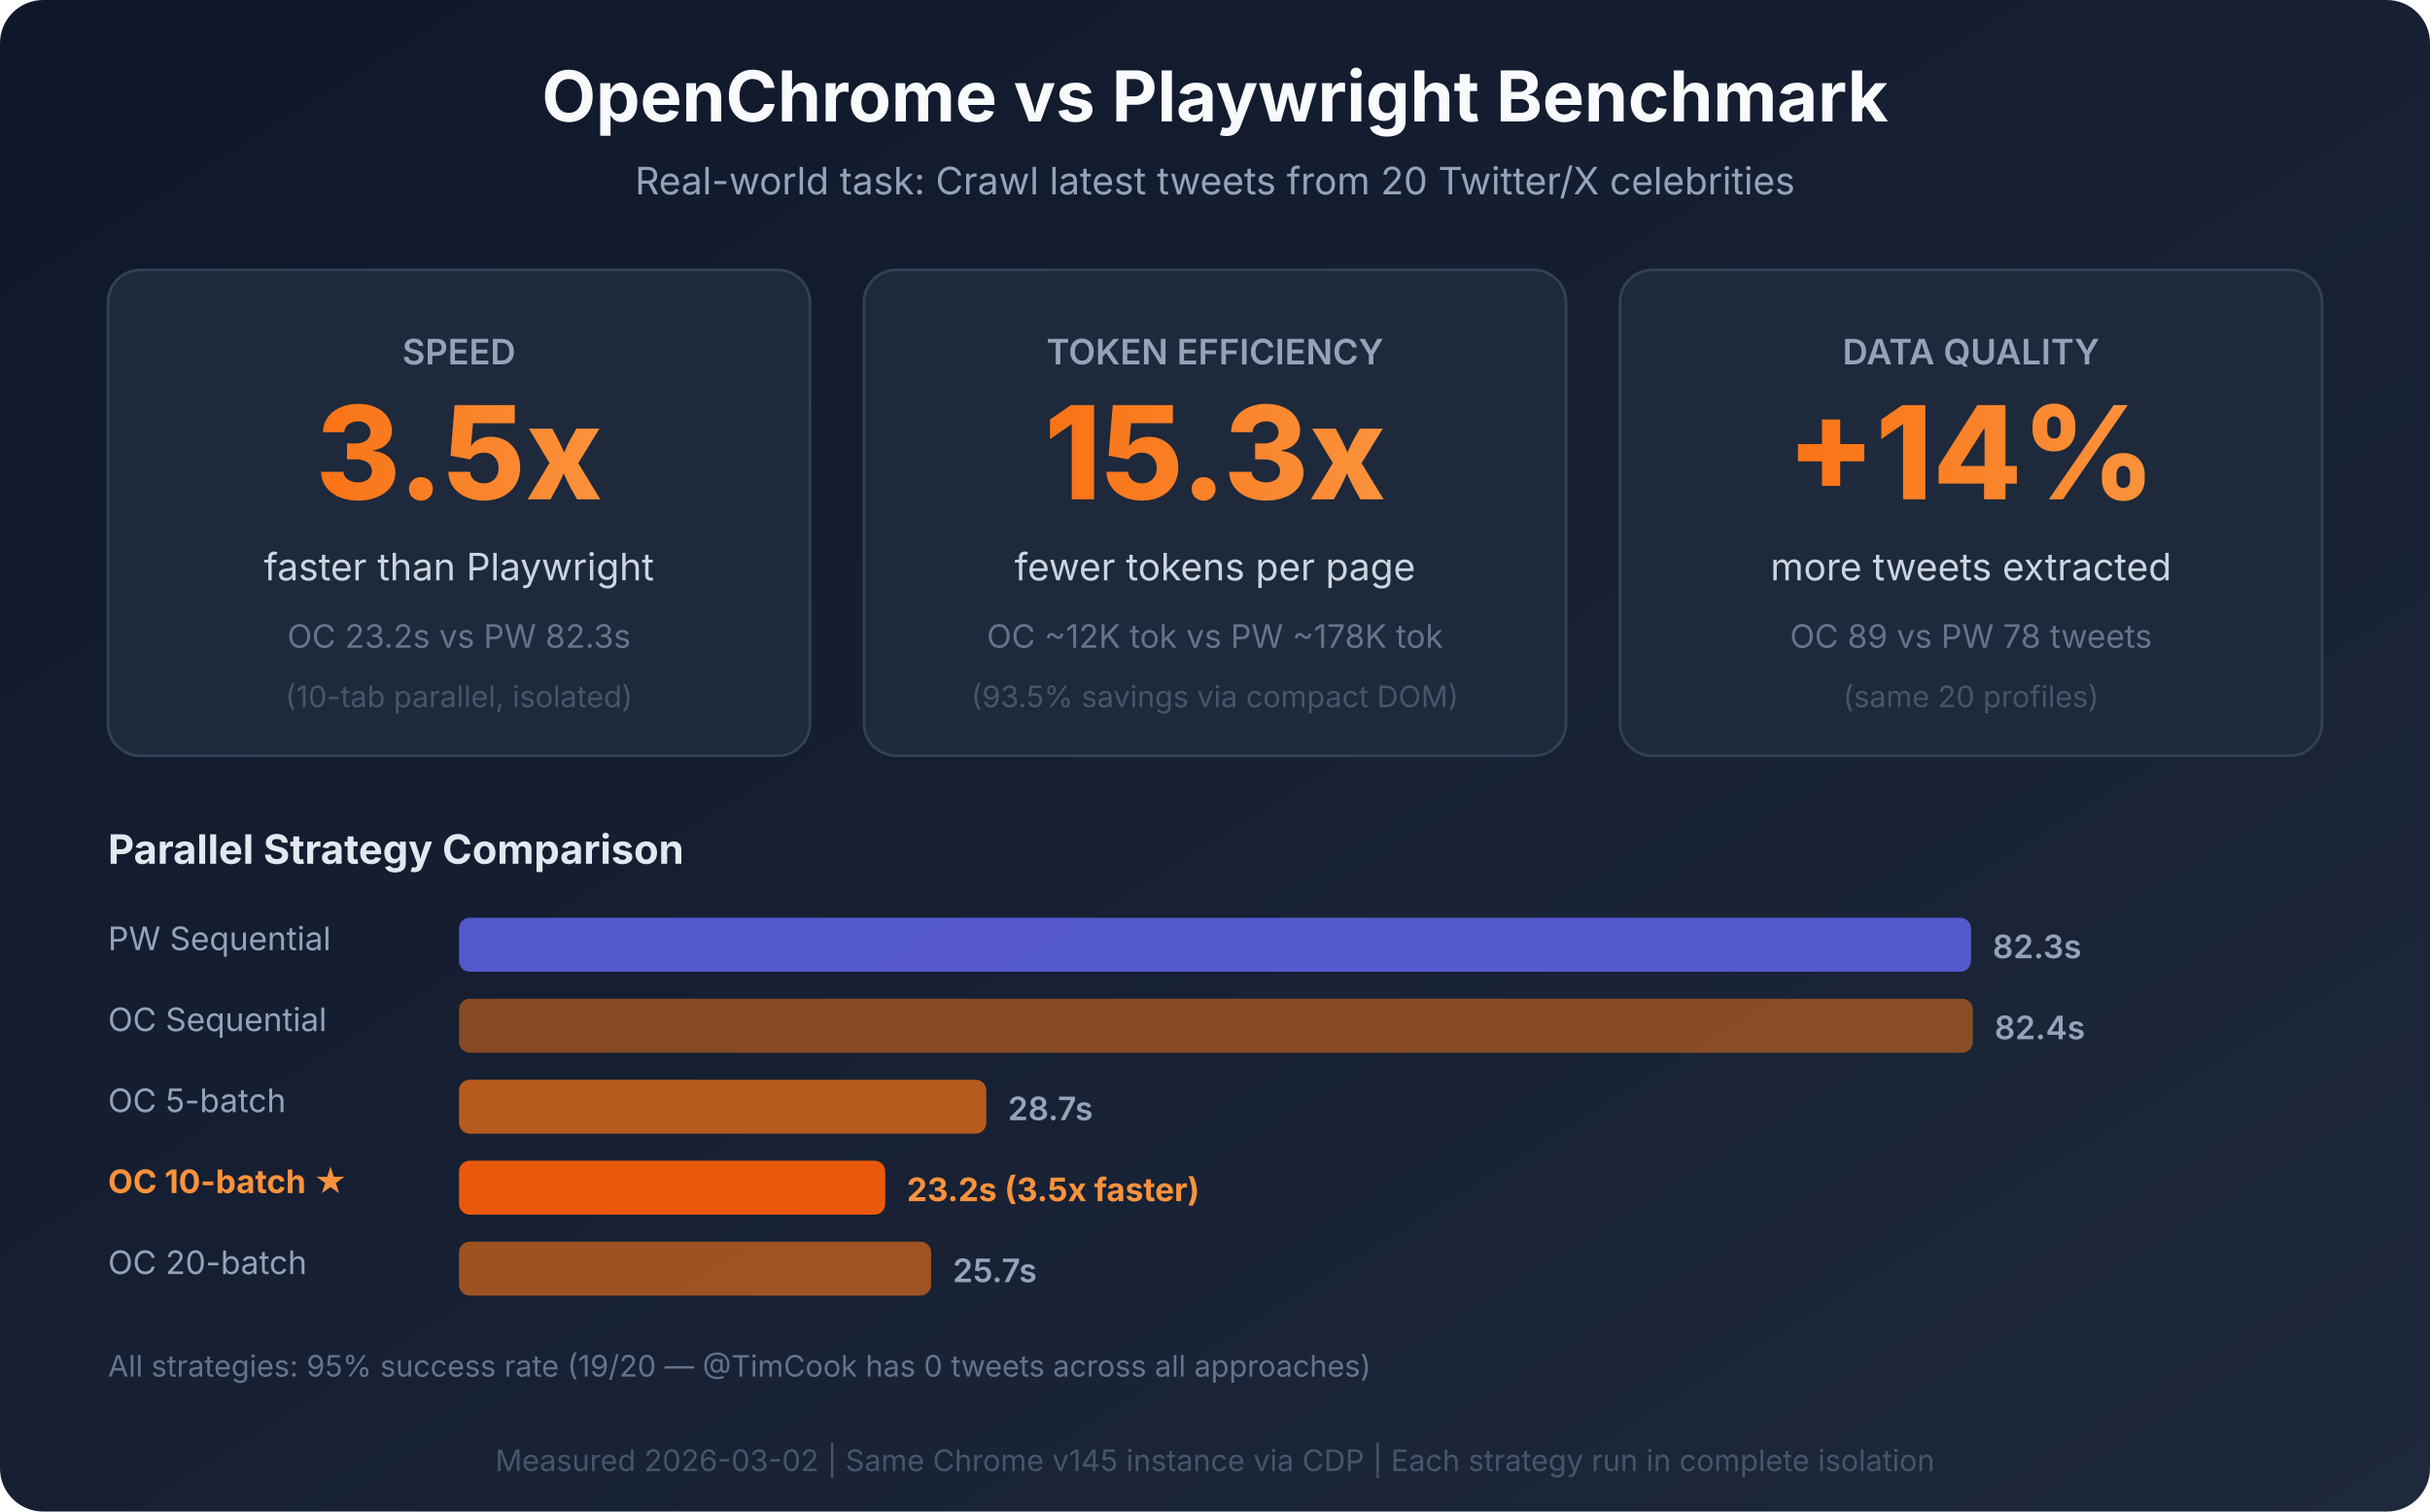
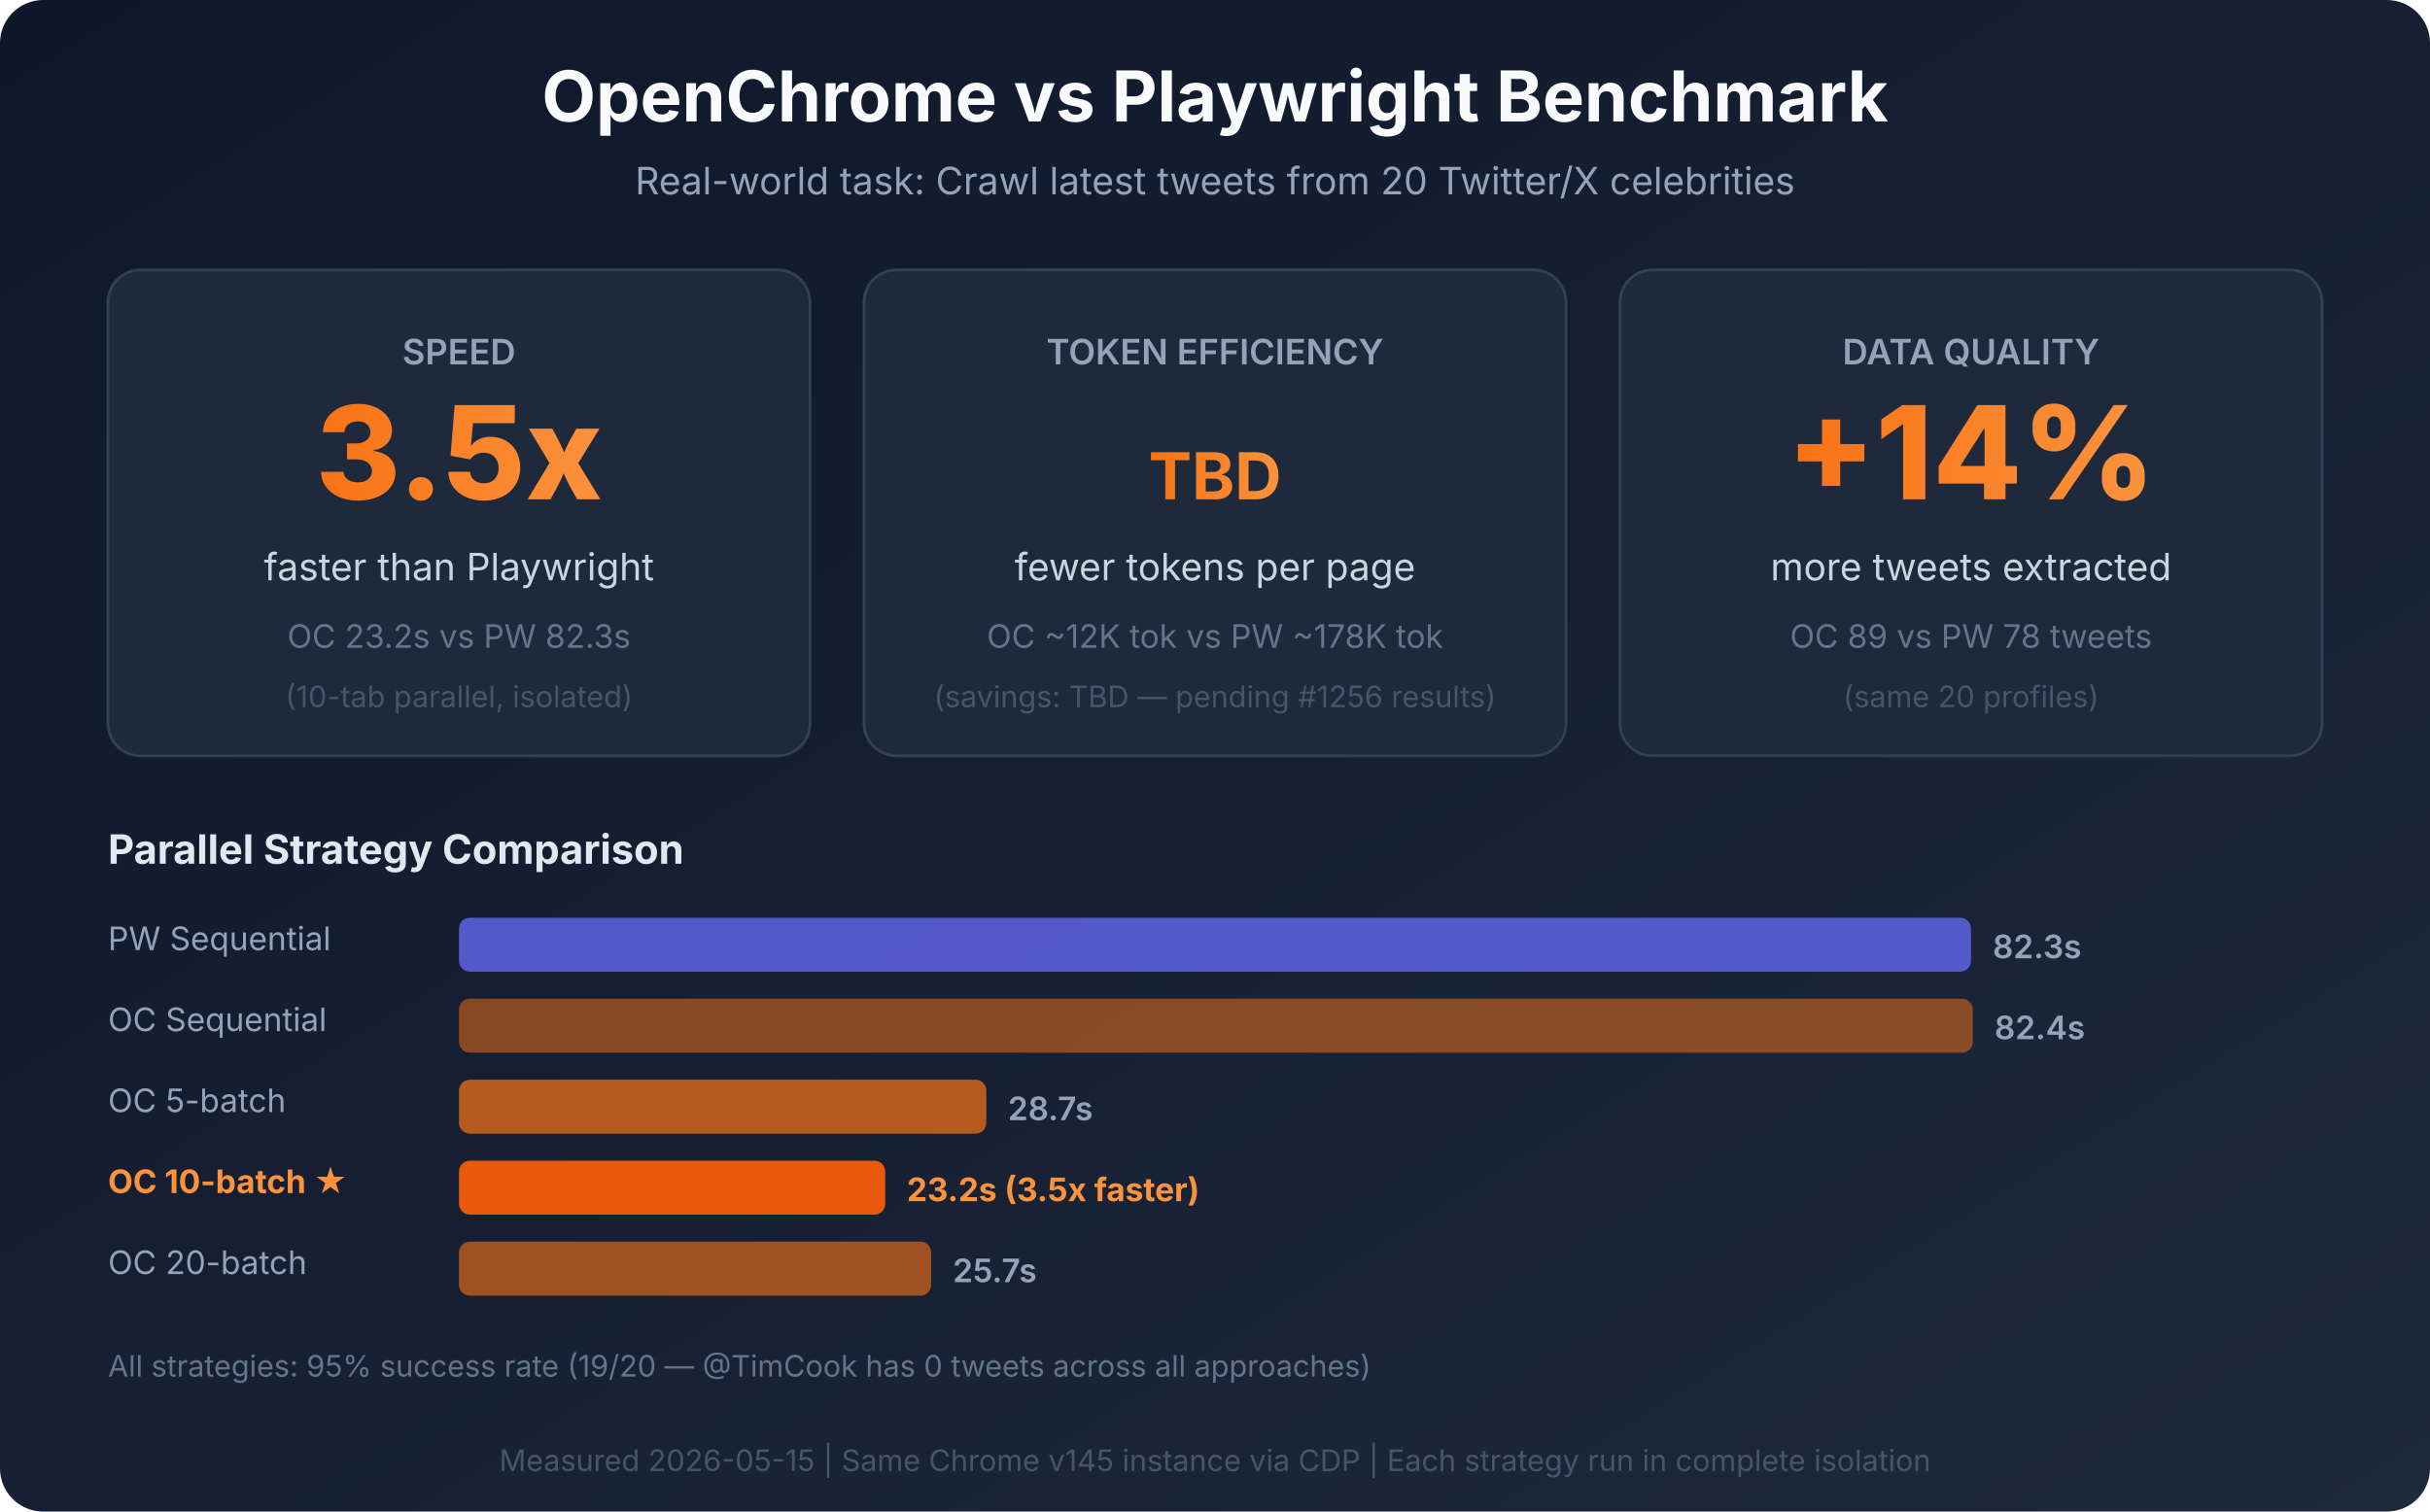
<svg xmlns="http://www.w3.org/2000/svg" viewBox="0 0 900 560" font-family="-apple-system, BlinkMacSystemFont, 'Segoe UI', sans-serif">
  <defs>
    <linearGradient id="bg3" x1="0" y1="0" x2="1" y2="1">
      <stop offset="0%" stop-color="#0f172a" />
      <stop offset="100%" stop-color="#1e293b" />
    </linearGradient>
    <linearGradient id="accent" x1="0" y1="0" x2="1" y2="0">
      <stop offset="0%" stop-color="#f97316" />
      <stop offset="100%" stop-color="#fb923c" />
    </linearGradient>
  </defs>
  <rect width="900" height="560" fill="url(#bg3)" rx="16" />
  <text x="450" y="45" text-anchor="middle" font-size="26" font-weight="700" fill="#f8fafc">OpenChrome vs Playwright Benchmark</text>
  <text x="450" y="72" text-anchor="middle" font-size="14" fill="#94a3b8">Real-world task: Crawl latest tweets from 20 Twitter/X celebrities</text>
  <rect x="40" y="100" width="260" height="180" fill="#1e293b" stroke="#334155" stroke-width="1" rx="12" />
  <text x="170" y="135" text-anchor="middle" font-size="13" fill="#94a3b8" font-weight="600">SPEED</text>
  <text x="170" y="185" text-anchor="middle" font-size="48" font-weight="800" fill="url(#accent)">3.5x</text>
  <text x="170" y="215" text-anchor="middle" font-size="14" fill="#cbd5e1">faster than Playwright</text>
  <text x="170" y="240" text-anchor="middle" font-size="12" fill="#64748b">OC 23.2s vs PW 82.3s</text>
  <text x="170" y="262" text-anchor="middle" font-size="11" fill="#475569">(10-tab parallel, isolated)</text>
  <rect x="320" y="100" width="260" height="180" fill="#1e293b" stroke="#334155" stroke-width="1" rx="12" />
  <text x="450" y="135" text-anchor="middle" font-size="13" fill="#94a3b8" font-weight="600">TOKEN EFFICIENCY</text>
-   <text x="450" y="185" text-anchor="middle" font-size="48" font-weight="800" fill="url(#accent)">15.3x</text>
+   <text x="450" y="185" text-anchor="middle" font-size="24" font-weight="700" fill="url(#accent)">TBD</text>
  <text x="450" y="215" text-anchor="middle" font-size="14" fill="#cbd5e1">fewer tokens per page</text>
  <text x="450" y="240" text-anchor="middle" font-size="12" fill="#64748b">OC ~12K tok vs PW ~178K tok</text>
-   <text x="450" y="262" text-anchor="middle" font-size="11" fill="#475569">(93.5% savings via compact DOM)</text>
+   <text x="450" y="262" text-anchor="middle" font-size="11" fill="#475569">(savings: TBD — pending #1256 results)</text>
  <rect x="600" y="100" width="260" height="180" fill="#1e293b" stroke="#334155" stroke-width="1" rx="12" />
  <text x="730" y="135" text-anchor="middle" font-size="13" fill="#94a3b8" font-weight="600">DATA QUALITY</text>
  <text x="730" y="185" text-anchor="middle" font-size="48" font-weight="800" fill="url(#accent)">+14%</text>
  <text x="730" y="215" text-anchor="middle" font-size="14" fill="#cbd5e1">more tweets extracted</text>
  <text x="730" y="240" text-anchor="middle" font-size="12" fill="#64748b">OC 89 vs PW 78 tweets</text>
  <text x="730" y="262" text-anchor="middle" font-size="11" fill="#475569">(same 20 profiles)</text>
  <text x="40" y="320" font-size="15" font-weight="700" fill="#e2e8f0">Parallel Strategy Comparison</text>
  <text x="40" y="352" font-size="12" fill="#94a3b8">PW Sequential</text>
  <rect x="170" y="340" width="560" height="20" fill="#6366f1" opacity="0.8" rx="4" />
  <text x="738" y="355" font-size="12" fill="#94a3b8" font-weight="600">82.3s</text>
  <text x="40" y="382" font-size="12" fill="#94a3b8">OC Sequential</text>
  <rect x="170" y="370" width="560.68" height="20" fill="#f97316" opacity="0.5" rx="4" />
  <text x="738.68" y="385" font-size="12" fill="#94a3b8" font-weight="600">82.4s</text>
  <text x="40" y="412" font-size="12" fill="#94a3b8">OC 5-batch</text>
  <rect x="170" y="400" width="195.286" height="20" fill="#f97316" opacity="0.7" rx="4" />
  <text x="373.286" y="415" font-size="12" fill="#94a3b8" font-weight="600">28.7s</text>
  <text x="40" y="442" font-size="12" fill="#fb923c" font-weight="700">OC 10-batch ★</text>
  <rect x="170" y="430" width="157.861" height="20" fill="#ea580c" rx="4" />
  <text x="335.861" y="445" font-size="12" fill="#fb923c" font-weight="700">23.2s (3.5x faster)</text>
  <text x="40" y="472" font-size="12" fill="#94a3b8">OC 20-batch</text>
  <rect x="170" y="460" width="174.872" height="20" fill="#f97316" opacity="0.6" rx="4" />
  <text x="352.872" y="475" font-size="12" fill="#94a3b8" font-weight="600">25.7s</text>
  <text x="40" y="510" font-size="11" fill="#64748b">All strategies: 95% success rate (19/20 — @TimCook has 0 tweets across all approaches)</text>
-   <text x="450" y="545" text-anchor="middle" font-size="11" fill="#475569">Measured 2026-03-02 | Same Chrome v145 instance via CDP | Each strategy run in complete isolation</text>
+   <text x="450" y="545" text-anchor="middle" font-size="11" fill="#475569">Measured 2026-05-15 | Same Chrome v145 instance via CDP | Each strategy run in complete isolation</text>
</svg>
